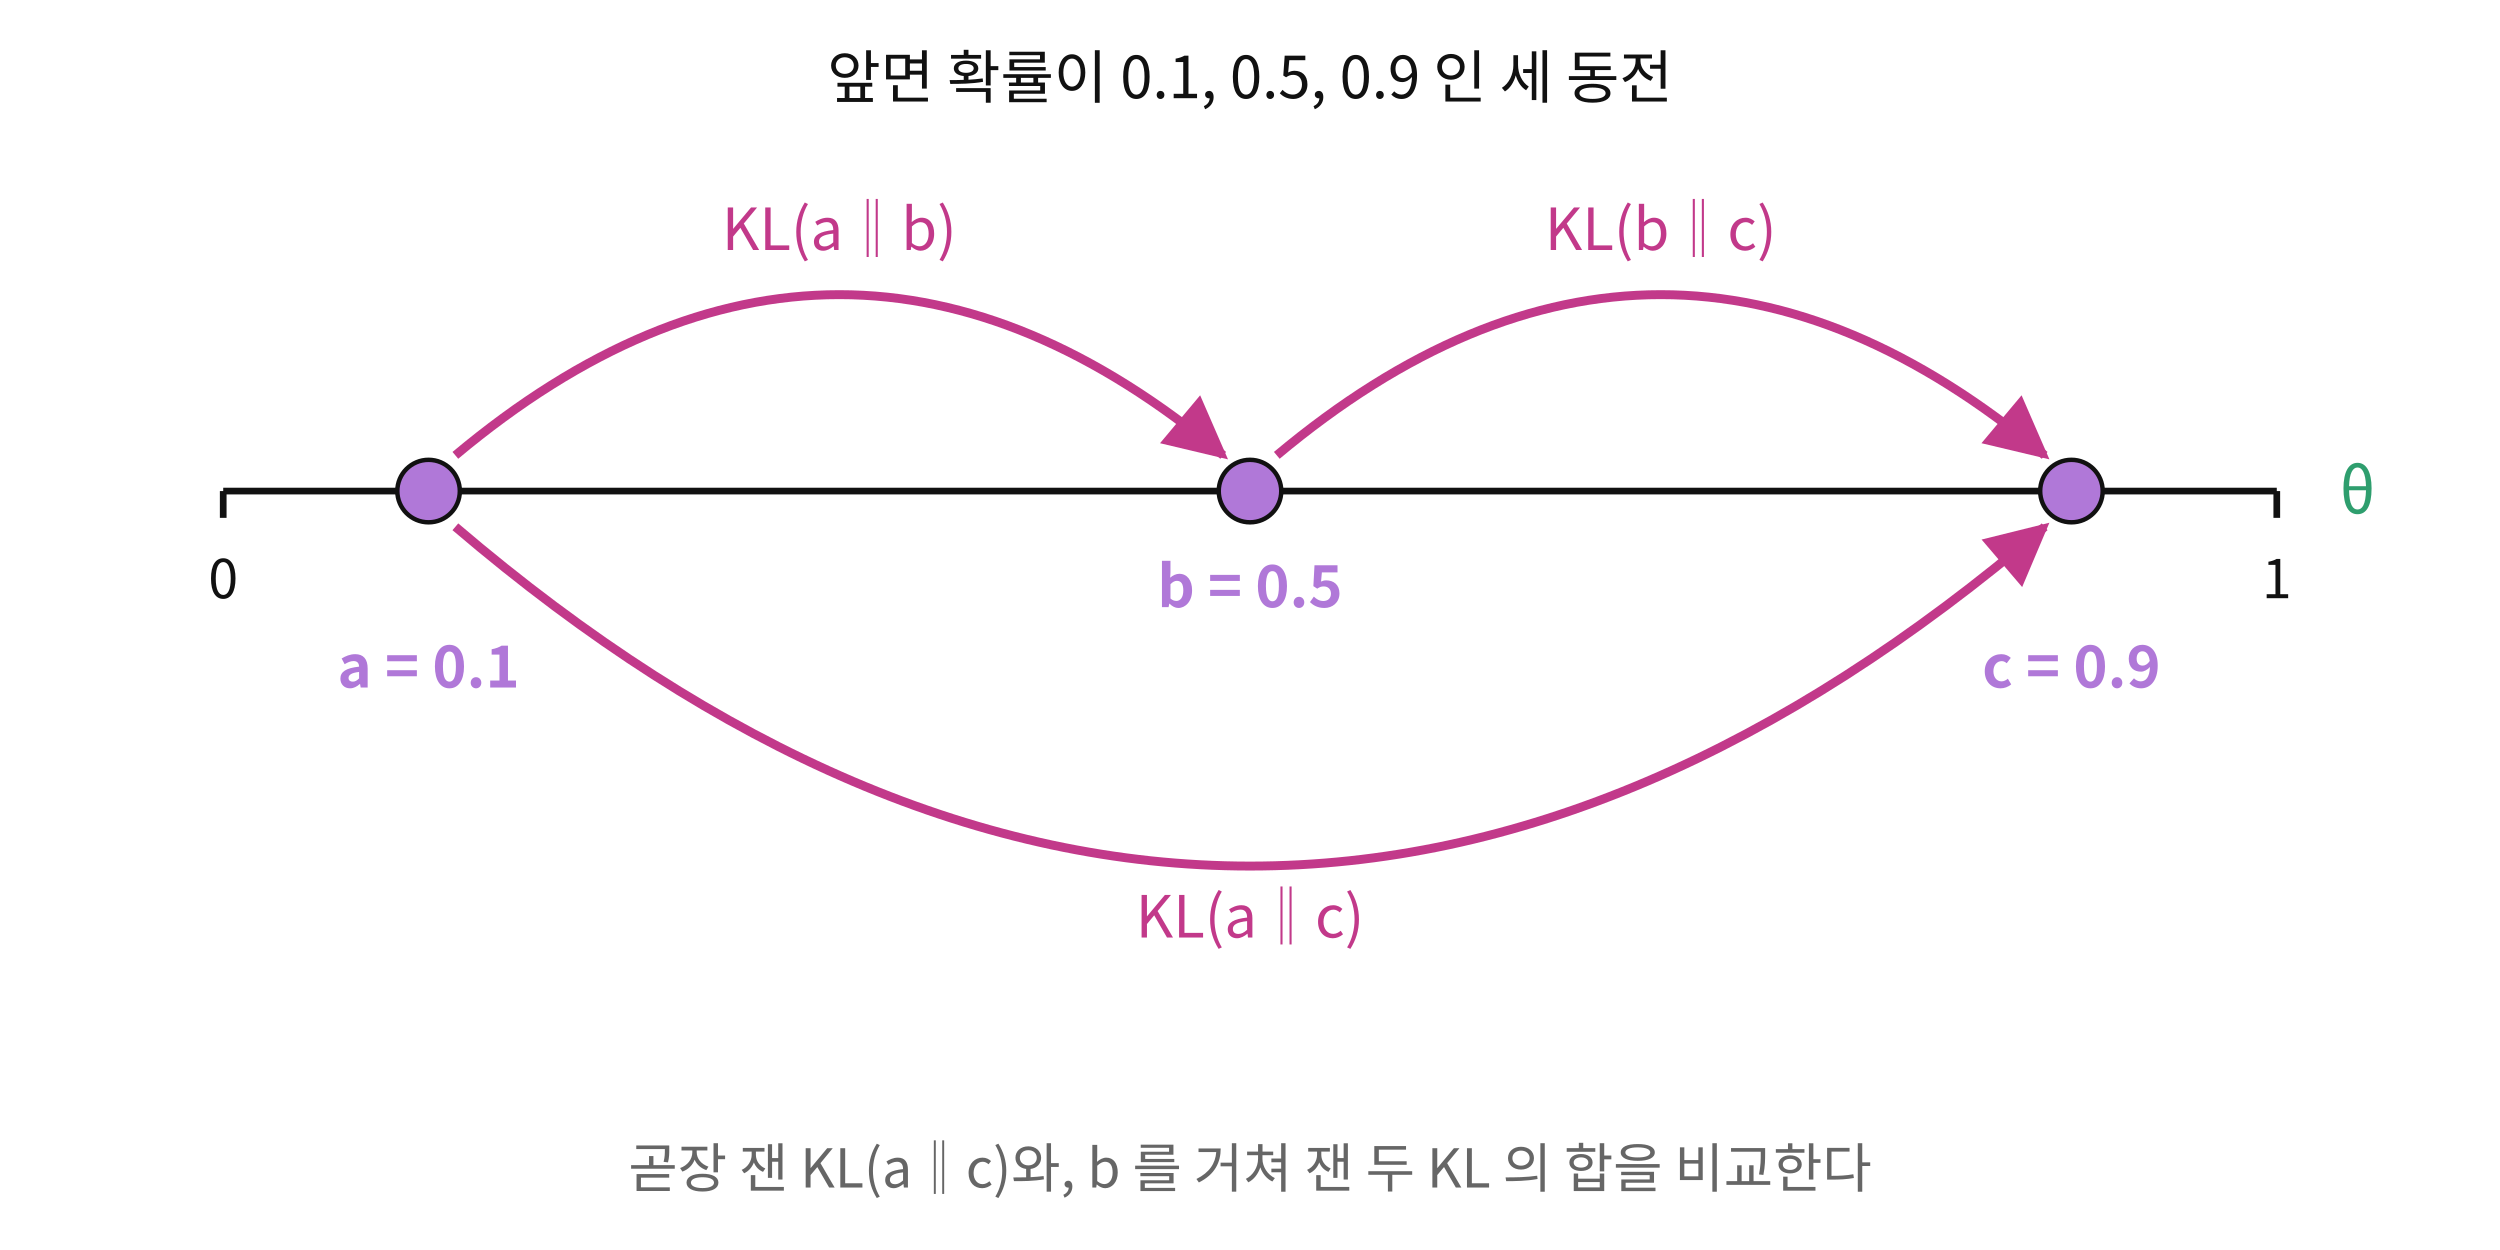
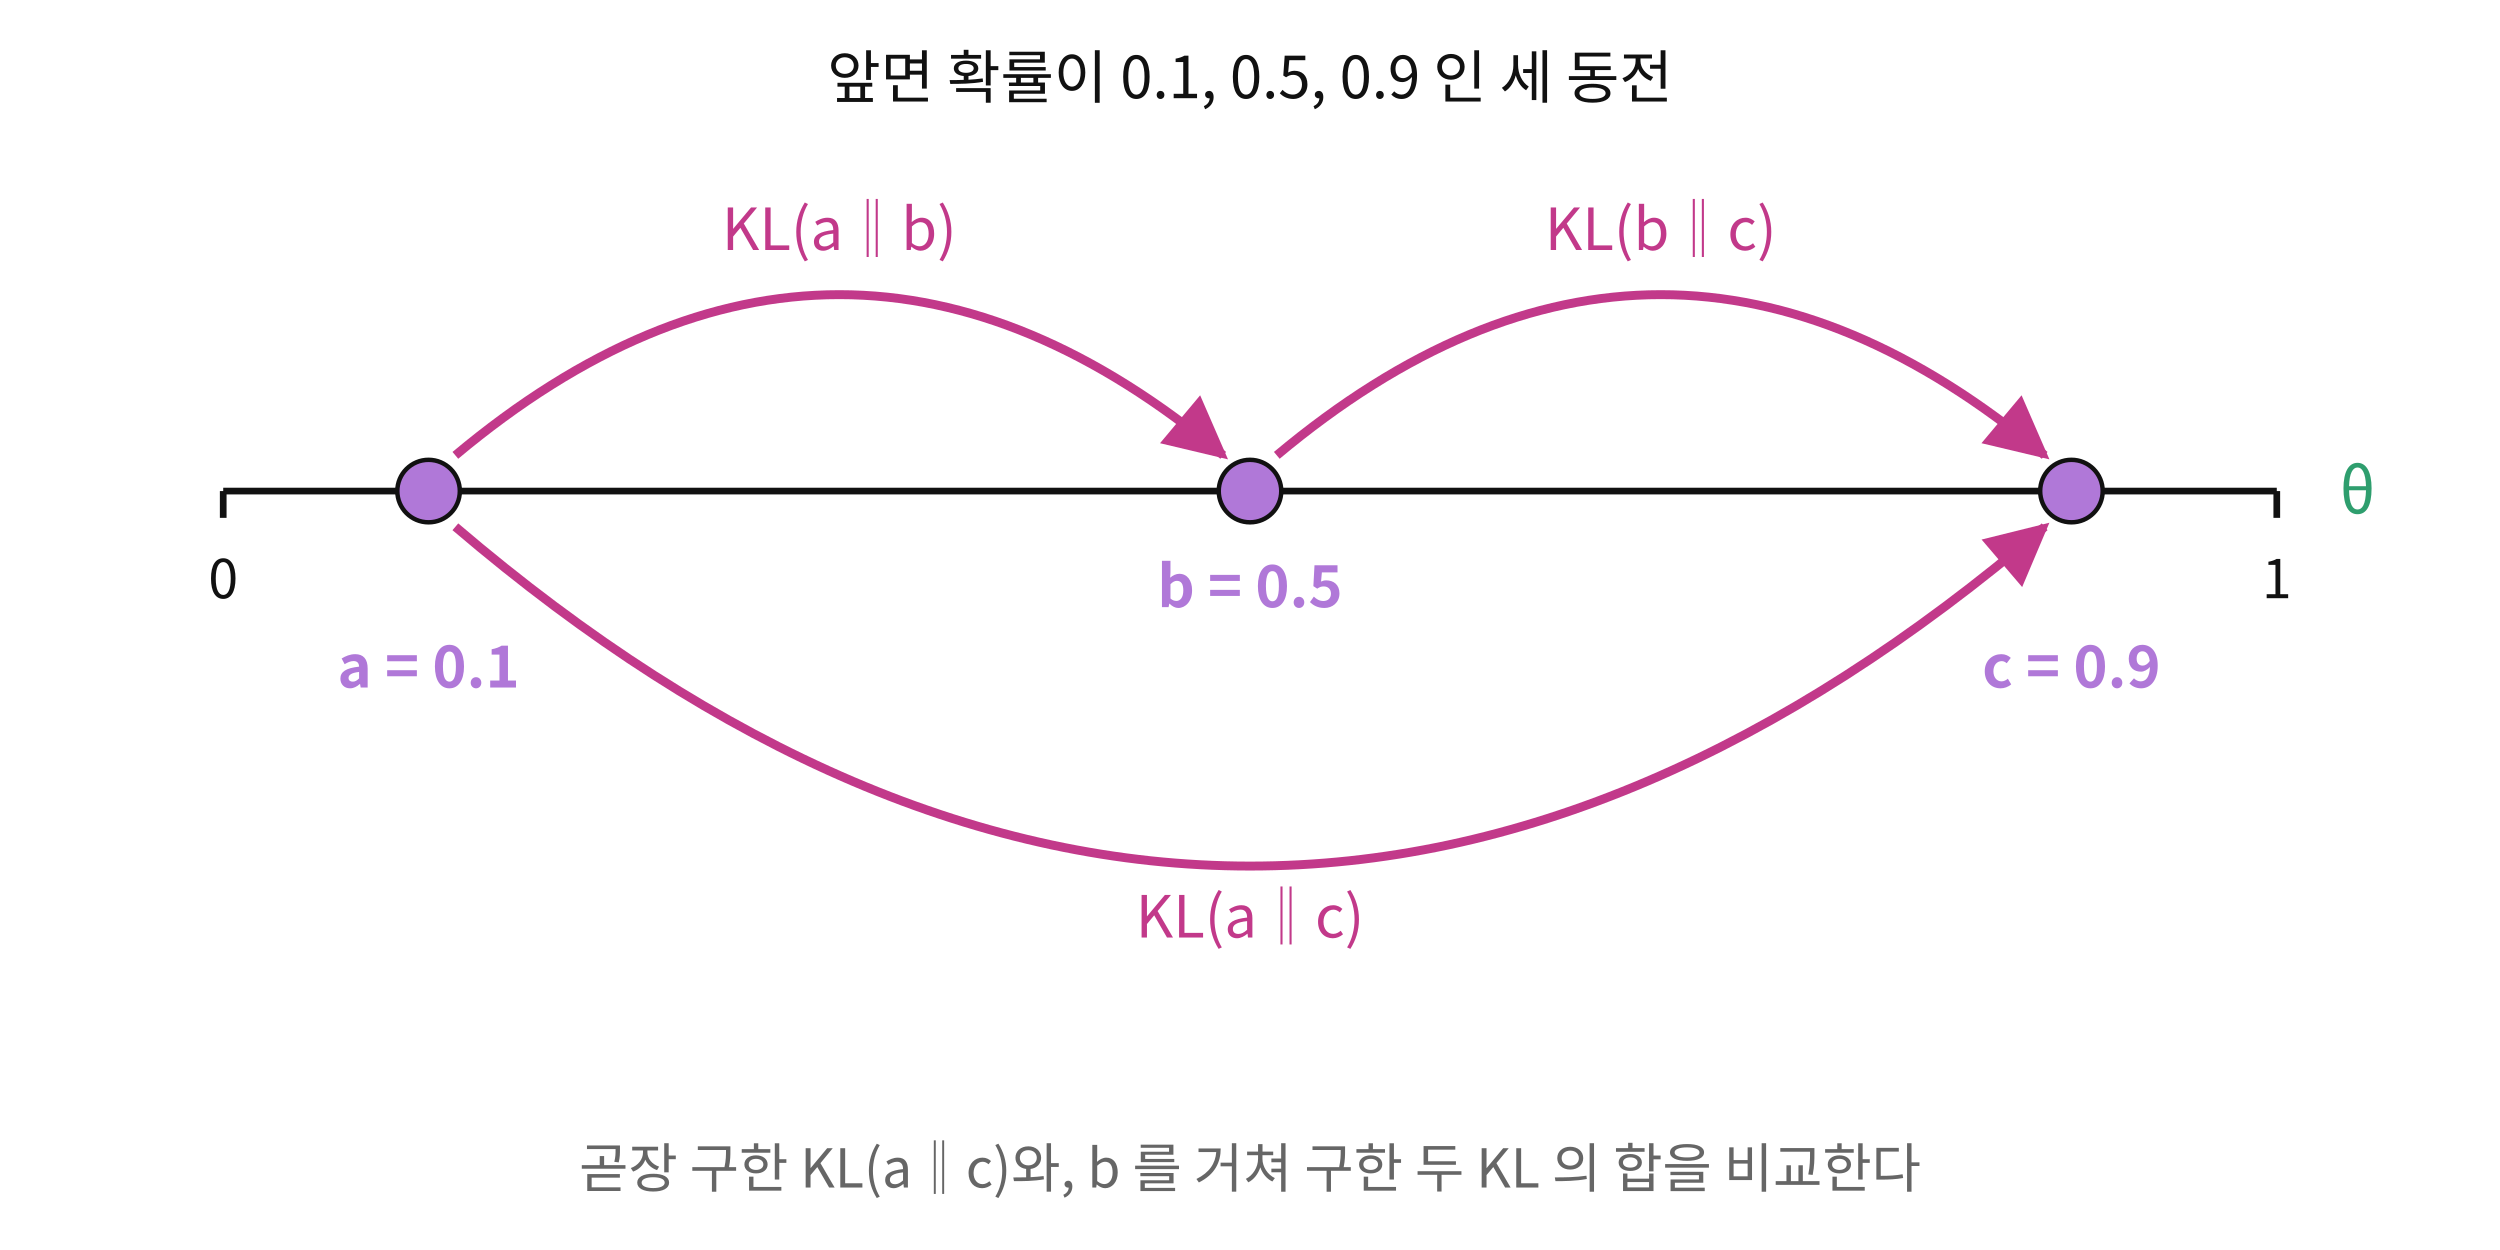
<svg xmlns="http://www.w3.org/2000/svg" viewBox="0 0 560 280" font-family="'Noto Sans KR', 'Noto Sans CJK KR', sans-serif">
  <defs>
    <marker id="ar" viewBox="0 0 10 10" refX="9" refY="5" markerWidth="7" markerHeight="7" orient="auto-start-reverse">
      <path d="M0,0 L10,5 L0,10 z" fill="#111111" />
    </marker>
    <marker id="arD" viewBox="0 0 10 10" refX="9" refY="5" markerWidth="7" markerHeight="7" orient="auto-start-reverse">
      <path d="M0,0 L10,5 L0,10 z" fill="#c2398a" />
    </marker>
  </defs>
  <rect width="560" height="280" fill="#ffffff" />
  <line x1="50.0" y1="110.0" x2="510.0" y2="110.0" stroke="#111111" stroke-width="1.5" />
  <line x1="50.0" y1="110.0" x2="50.0" y2="116.0" stroke="#111111" stroke-width="1.5" />
  <text x="50.0" y="134.0" fill="#111111" font-size="12" text-anchor="middle" font-weight="400">0</text>
  <line x1="510.0" y1="110.0" x2="510.0" y2="116.0" stroke="#111111" stroke-width="1.5" />
  <text x="510.0" y="134.0" fill="#111111" font-size="12" text-anchor="middle" font-weight="400">1</text>
  <text x="524.0" y="115.0" fill="#2e9e6e" font-size="14" text-anchor="start" font-weight="400">θ</text>
  <path d="M 102.0 102 Q 188.0 30 274.0 102" stroke="#c2398a" stroke-width="2" fill="none" marker-end="url(#arD)" />
  <path d="M 286.0 102 Q 372.0 30 458.0 102" stroke="#c2398a" stroke-width="2" fill="none" marker-end="url(#arD)" />
  <path d="M 102.0 118 Q 280.0 270 458.0 118" stroke="#c2398a" stroke-width="2" fill="none" marker-end="url(#arD)" />
  <text x="188.0" y="56.0" fill="#c2398a" font-size="13" text-anchor="middle" font-weight="400">KL(a‖b)</text>
  <text x="372.0" y="56.0" fill="#c2398a" font-size="13" text-anchor="middle" font-weight="400">KL(b‖c)</text>
  <text x="280.0" y="210.0" fill="#c2398a" font-size="13" text-anchor="middle" font-weight="400">KL(a‖c)</text>
  <circle cx="96.0" cy="110" r="7" fill="#b078d8" stroke="#111111" stroke-width="1" />
  <text x="96.0" y="154.0" fill="#b078d8" font-size="13" text-anchor="middle" font-weight="700">a = 0.1</text>
  <circle cx="280.0" cy="110" r="7" fill="#b078d8" stroke="#111111" stroke-width="1" />
  <text x="280.0" y="136.0" fill="#b078d8" font-size="13" text-anchor="middle" font-weight="700">b = 0.5</text>
  <circle cx="464.0" cy="110" r="7" fill="#b078d8" stroke="#111111" stroke-width="1" />
  <text x="464.0" y="154.0" fill="#b078d8" font-size="13" text-anchor="middle" font-weight="700">c = 0.9</text>
  <text x="280.0" y="22.0" fill="#111111" font-size="13" text-anchor="middle" font-weight="400">앞면 확률이 0.1, 0.5, 0.9 인 세 동전</text>
-   <text x="280.0" y="266.0" fill="#666666" font-size="12" text-anchor="middle" font-weight="400">곧장 잰 KL(a‖c)와, b 를 거쳐 잰 두 KL 의 합을 비교한다</text>
+   <text x="280.0" y="266.0" fill="#666666" font-size="12" text-anchor="middle" font-weight="400">곧장 구한 KL(a‖c)와, b 를 거쳐 구한 두 KL 의 합을 비교한다</text>
</svg>
